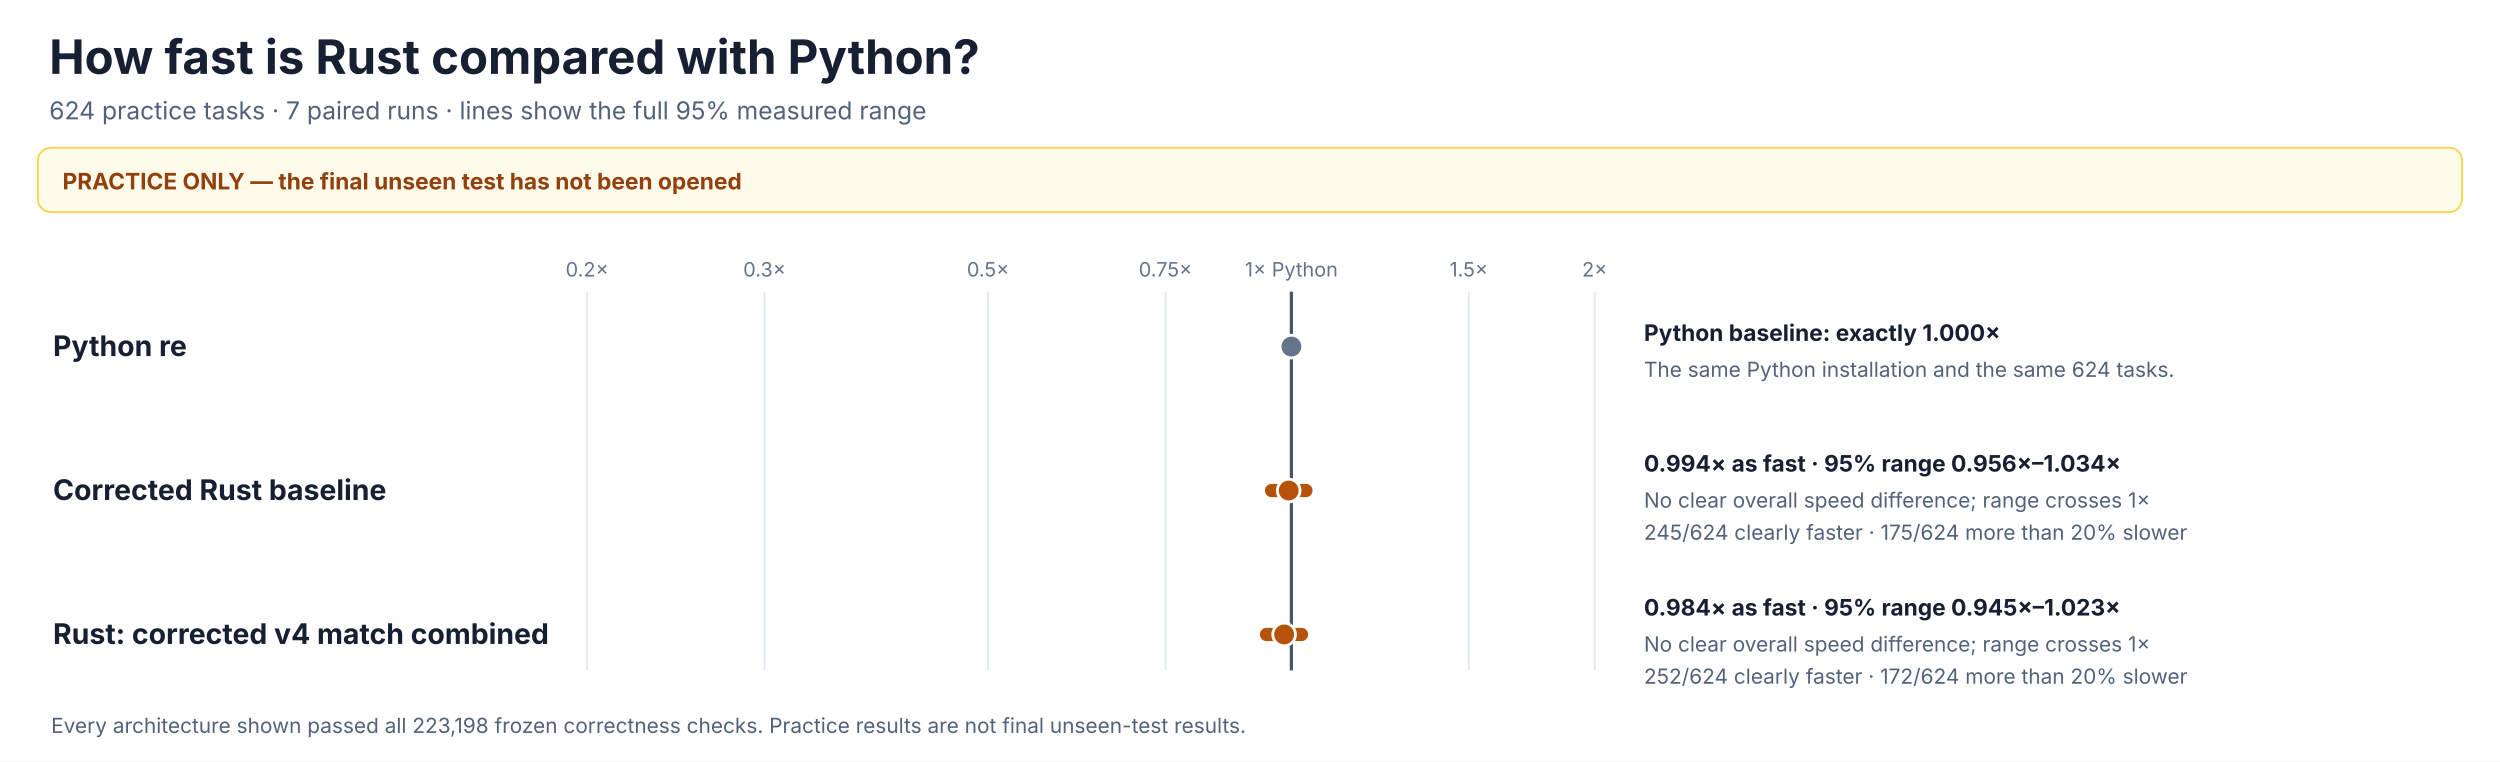
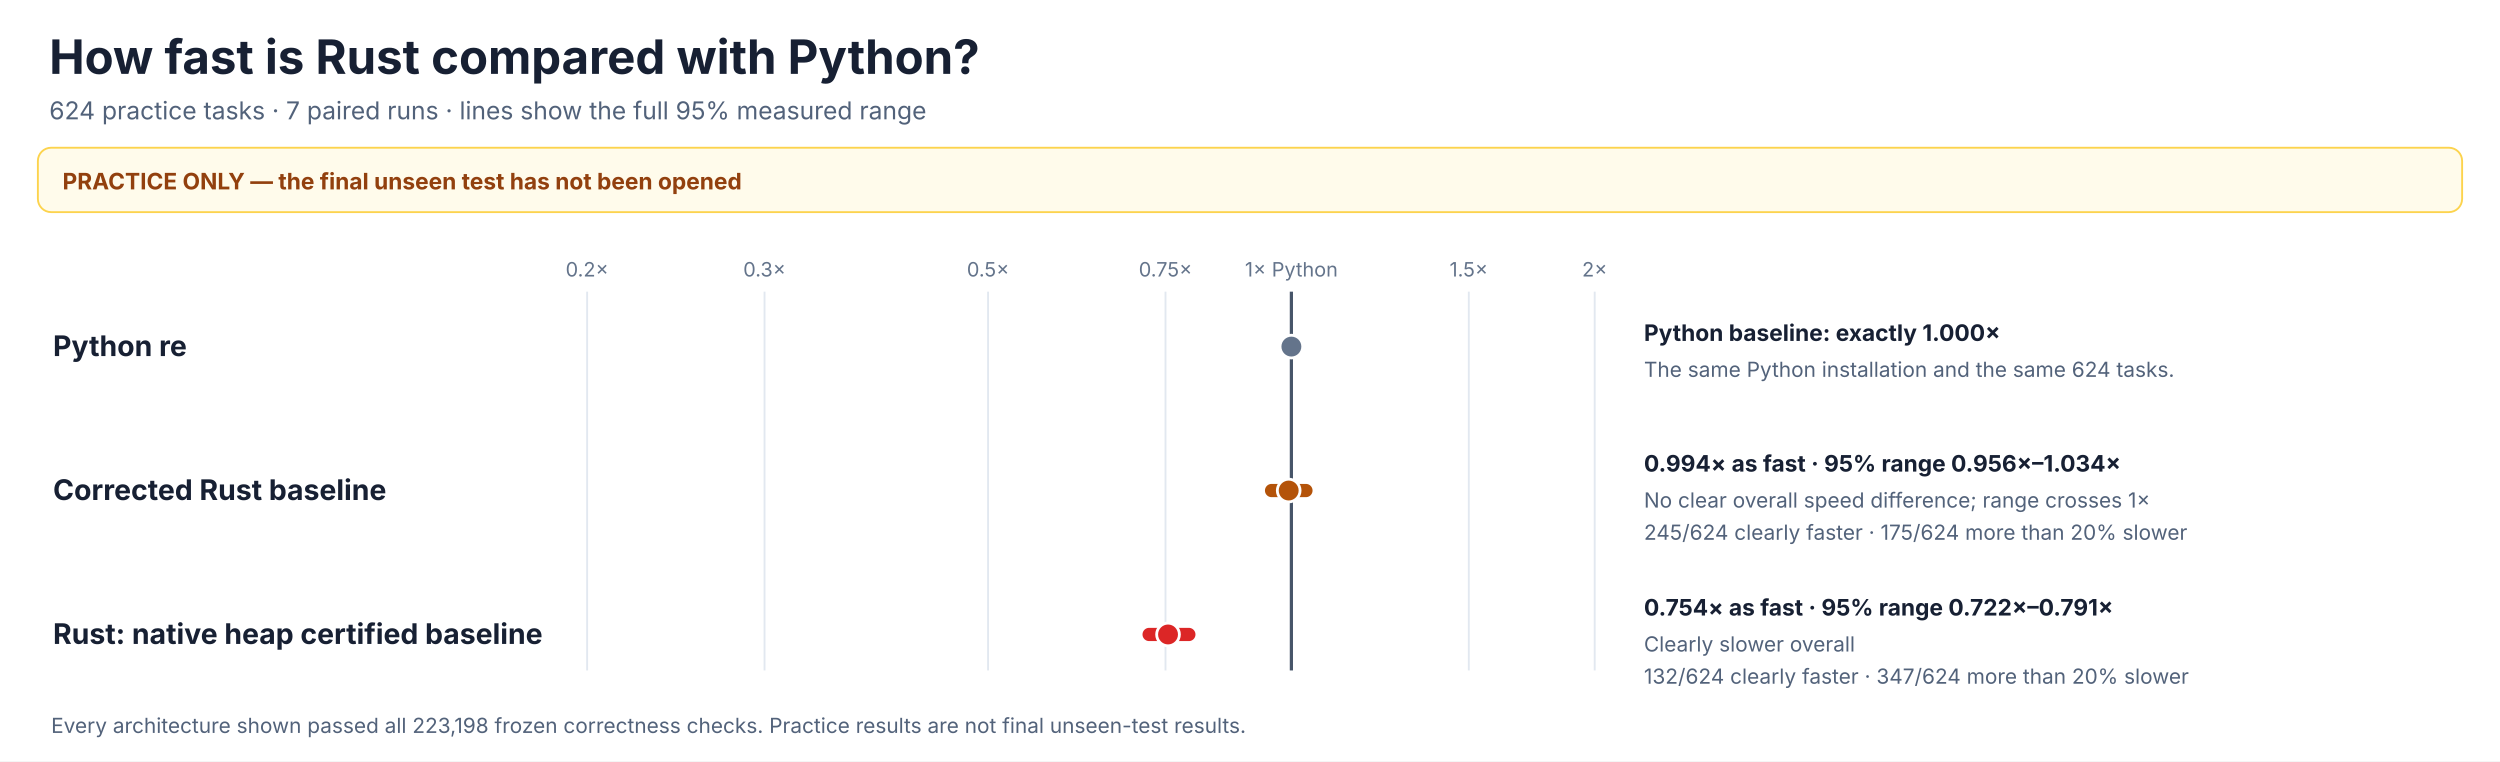
<svg xmlns="http://www.w3.org/2000/svg" width="1320" height="402" viewBox="0 0 1320 402" role="img" aria-label="How fast is Rust compared with Python?">
  <rect width="100%" height="100%" fill="#ffffff" />
  <style>text{font-family:system-ui,-apple-system,BlinkMacSystemFont,"Segoe UI",sans-serif;fill:#172033}.title{font-size:25px;font-weight:750}.sub{font-size:13px;fill:#52627a}.head{font-size:15px;font-weight:700}.label{font-size:12px}.small{font-size:11px;fill:#52627a}.value{font-size:12px;font-weight:700}.tick{font-size:10.5px;fill:#64748b}.banner{font-size:12px;font-weight:700;fill:#92400e}.grid{stroke:#e2e8f0;stroke-width:1}.base{stroke:#475569;stroke-width:1.7}.panel{fill:#f8fafc;stroke:#e2e8f0;stroke-width:1}</style>
  <text x="26" y="39" class="title">How fast is Rust compared with Python?</text>
  <text x="26" y="63" class="sub">624 practice tasks · 7 paired runs · lines show the full 95% measured range</text>
  <rect x="20" y="78" width="1280" height="34" rx="7" fill="#fffbeb" stroke="#fcd34d" />
  <text x="33" y="100" class="banner">PRACTICE ONLY — the final unseen test has not been opened</text>
  <line x1="310.00" y1="154" x2="310.00" y2="354" class="grid" />
  <text x="310.00" y="146" text-anchor="middle" class="tick">0.2×</text>
  <line x1="403.68" y1="154" x2="403.68" y2="354" class="grid" />
  <text x="403.68" y="146" text-anchor="middle" class="tick">0.3×</text>
  <line x1="521.70" y1="154" x2="521.70" y2="354" class="grid" />
  <text x="521.70" y="146" text-anchor="middle" class="tick">0.5×</text>
  <line x1="615.38" y1="154" x2="615.38" y2="354" class="grid" />
  <text x="615.38" y="146" text-anchor="middle" class="tick">0.75×</text>
  <line x1="681.85" y1="154" x2="681.85" y2="354" class="base" />
  <text x="681.85" y="146" text-anchor="middle" class="tick">1× Python</text>
  <line x1="775.53" y1="154" x2="775.53" y2="354" class="grid" />
  <text x="775.53" y="146" text-anchor="middle" class="tick">1.5×</text>
  <line x1="842.00" y1="154" x2="842.00" y2="354" class="grid" />
  <text x="842.00" y="146" text-anchor="middle" class="tick">2×</text>
  <text x="28" y="188" class="head">Python re</text>
  <circle cx="681.85" cy="183" r="6" fill="#64748b" stroke="#ffffff" stroke-width="1.5" />
  <text x="868" y="180" class="value">Python baseline: exactly 1.000×</text>
  <text x="868" y="199" class="small">The same Python installation and the same 624 tasks.</text>
  <text x="28" y="264" class="head">Corrected Rust baseline</text>
  <line x1="671.39" y1="259" x2="689.53" y2="259" stroke="#b45309" stroke-width="7" stroke-linecap="round" />
  <circle cx="680.43" cy="259" r="6" fill="#b45309" stroke="#ffffff" stroke-width="1.5" />
  <text x="868" y="249" class="value">0.994× as fast · 95% range 0.956×–1.034×</text>
  <text x="868" y="268" class="small">No clear overall speed difference; range crosses 1×</text>
  <text x="868" y="285" class="small">245/624 clearly faster · 175/624 more than 20% slower</text>
-   <text x="28" y="340" class="head">Rust: corrected v4 match combined</text>
-   <line x1="668.73" y1="335" x2="687.19" y2="335" stroke="#b45309" stroke-width="7" stroke-linecap="round" />
-   <circle cx="678.02" cy="335" r="6" fill="#b45309" stroke="#ffffff" stroke-width="1.5" />
-   <text x="868" y="325" class="value">0.984× as fast · 95% range 0.945×–1.023×</text>
-   <text x="868" y="344" class="small">No clear overall speed difference; range crosses 1×</text>
-   <text x="868" y="361" class="small">252/624 clearly faster · 172/624 more than 20% slower</text>
+   <text x="28" y="340" class="head">Rust: native heap certified baseline</text>
+   <line x1="606.74" y1="335" x2="627.71" y2="335" stroke="#dc2626" stroke-width="7" stroke-linecap="round" />
+   <circle cx="616.72" cy="335" r="6" fill="#dc2626" stroke="#ffffff" stroke-width="1.5" />
+   <text x="868" y="325" class="value">0.754× as fast · 95% range 0.722×–0.791×</text>
+   <text x="868" y="344" class="small">Clearly slower overall</text>
+   <text x="868" y="361" class="small">132/624 clearly faster · 347/624 more than 20% slower</text>
  <text x="27" y="387" class="small">Every architecture shown passed all 223,198 frozen correctness checks. Practice results are not final unseen-test results.</text>
</svg>
